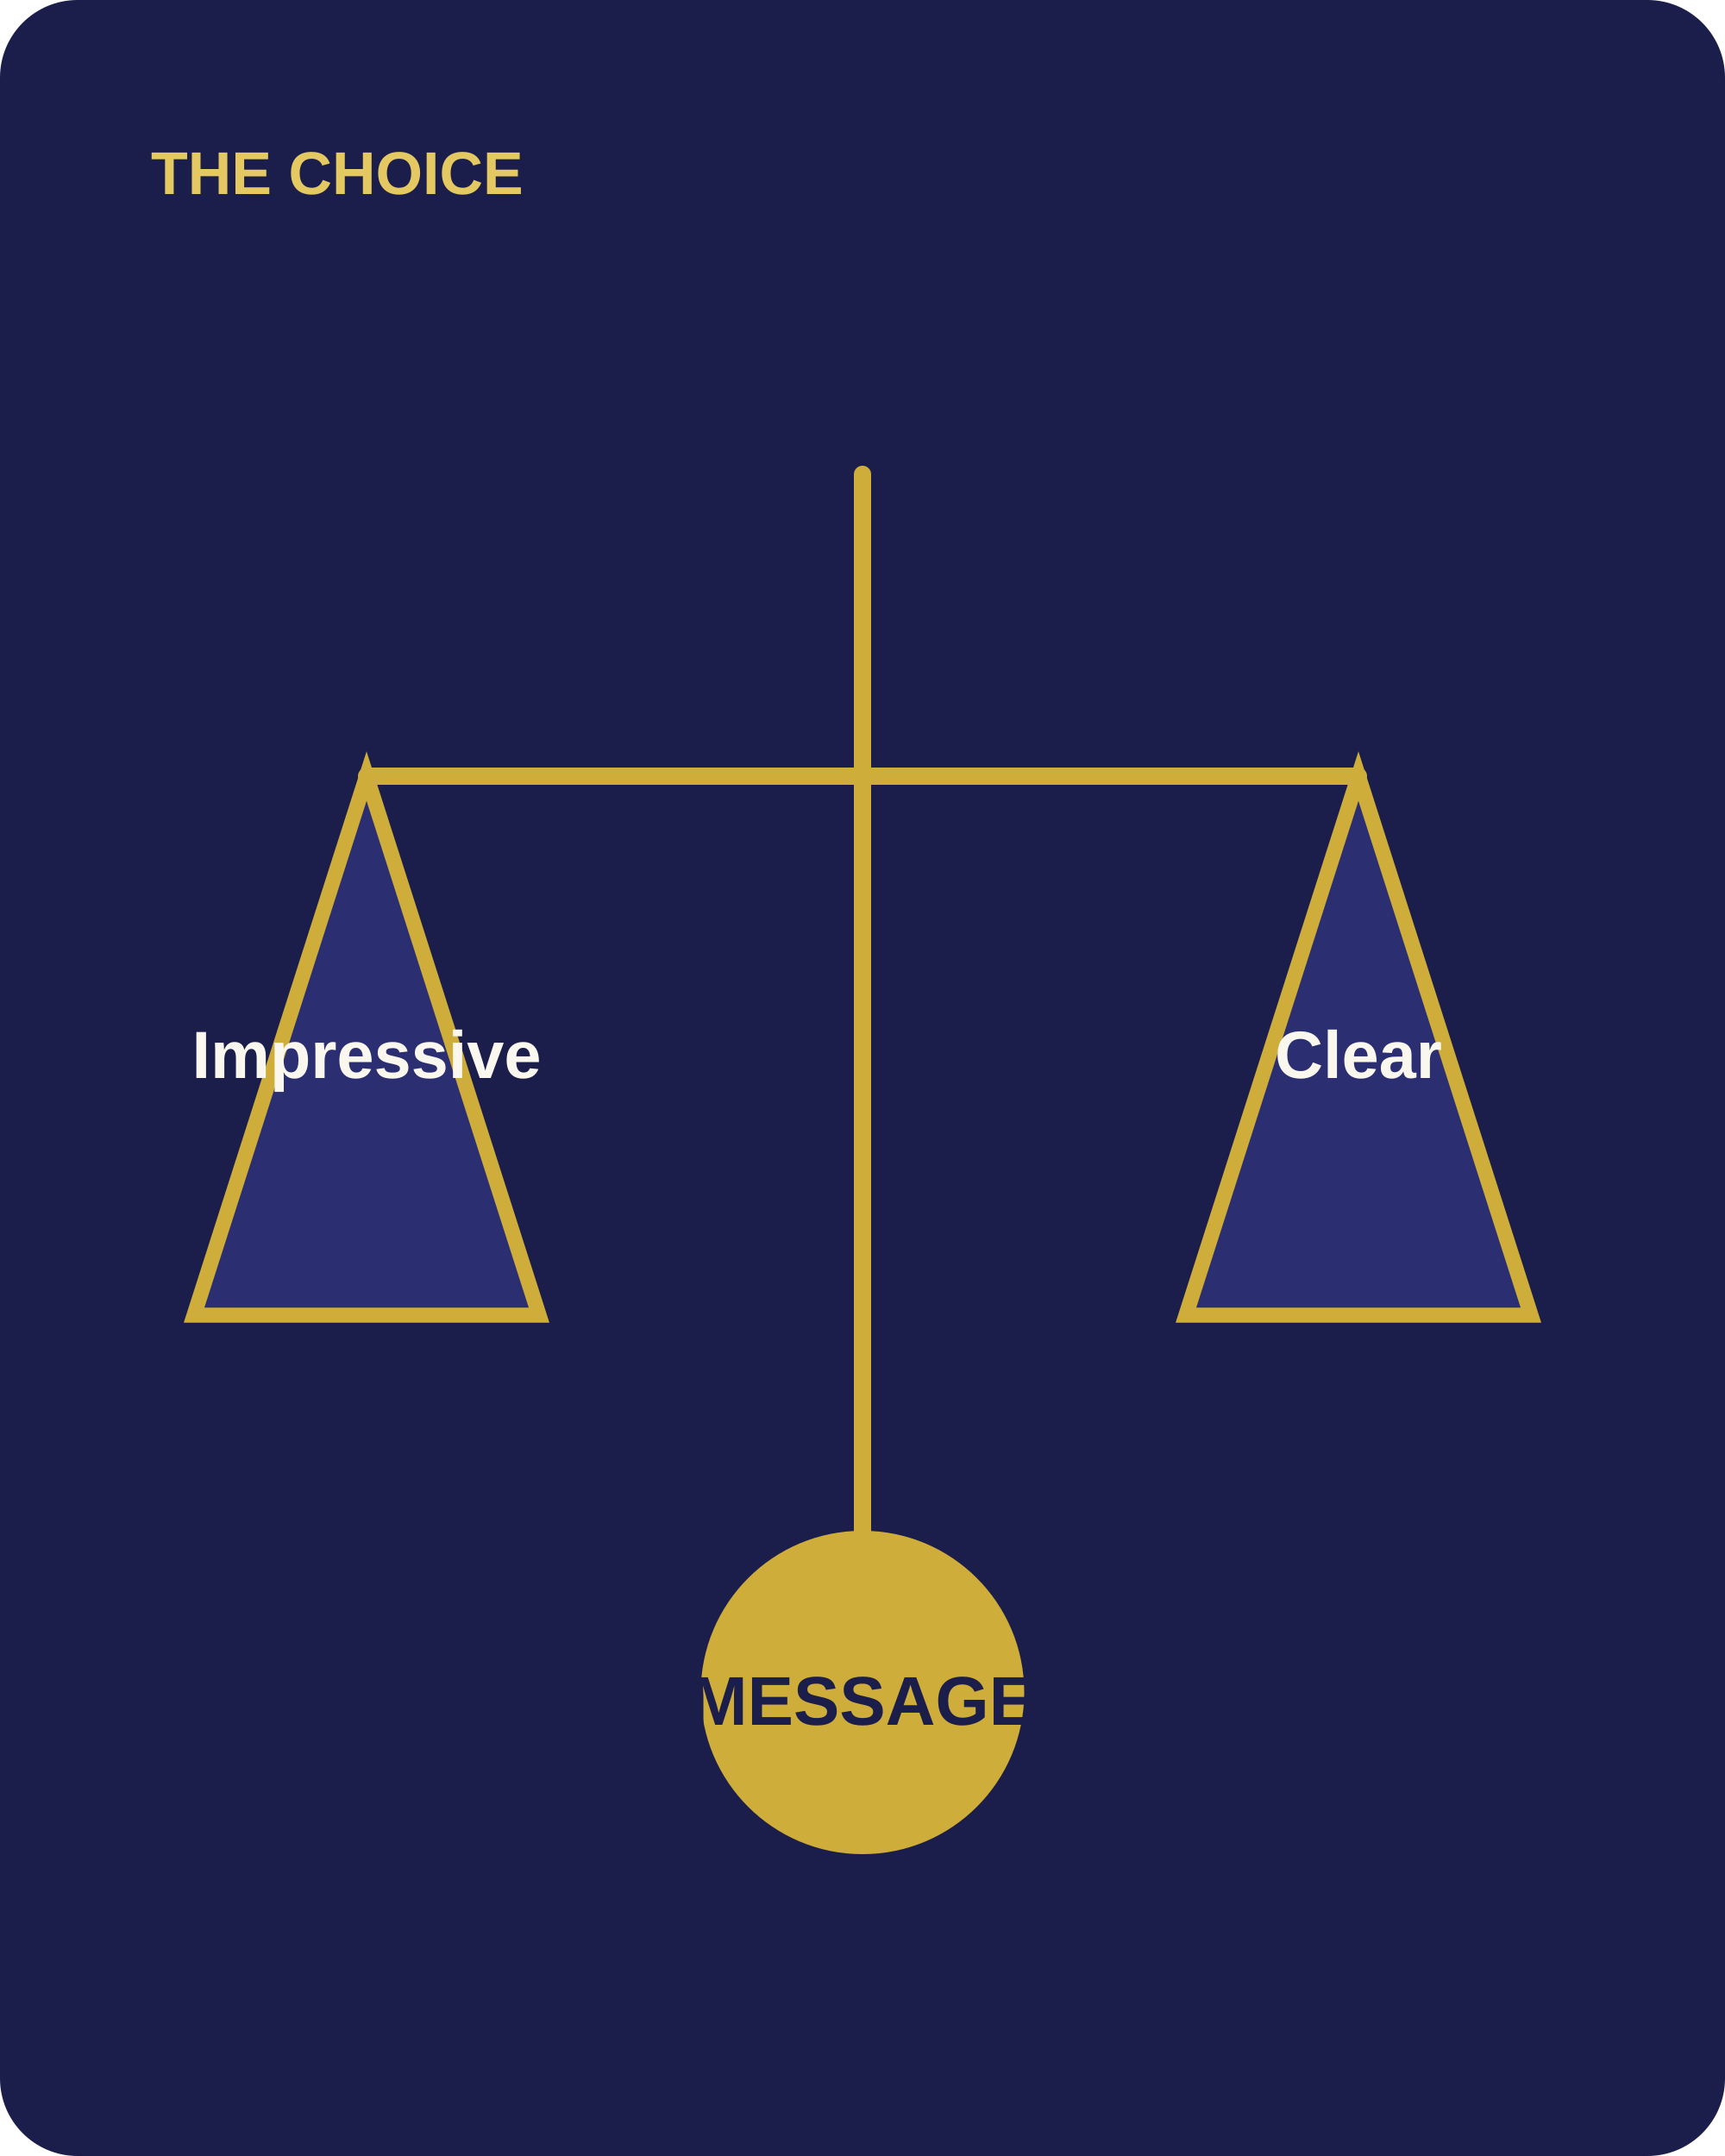
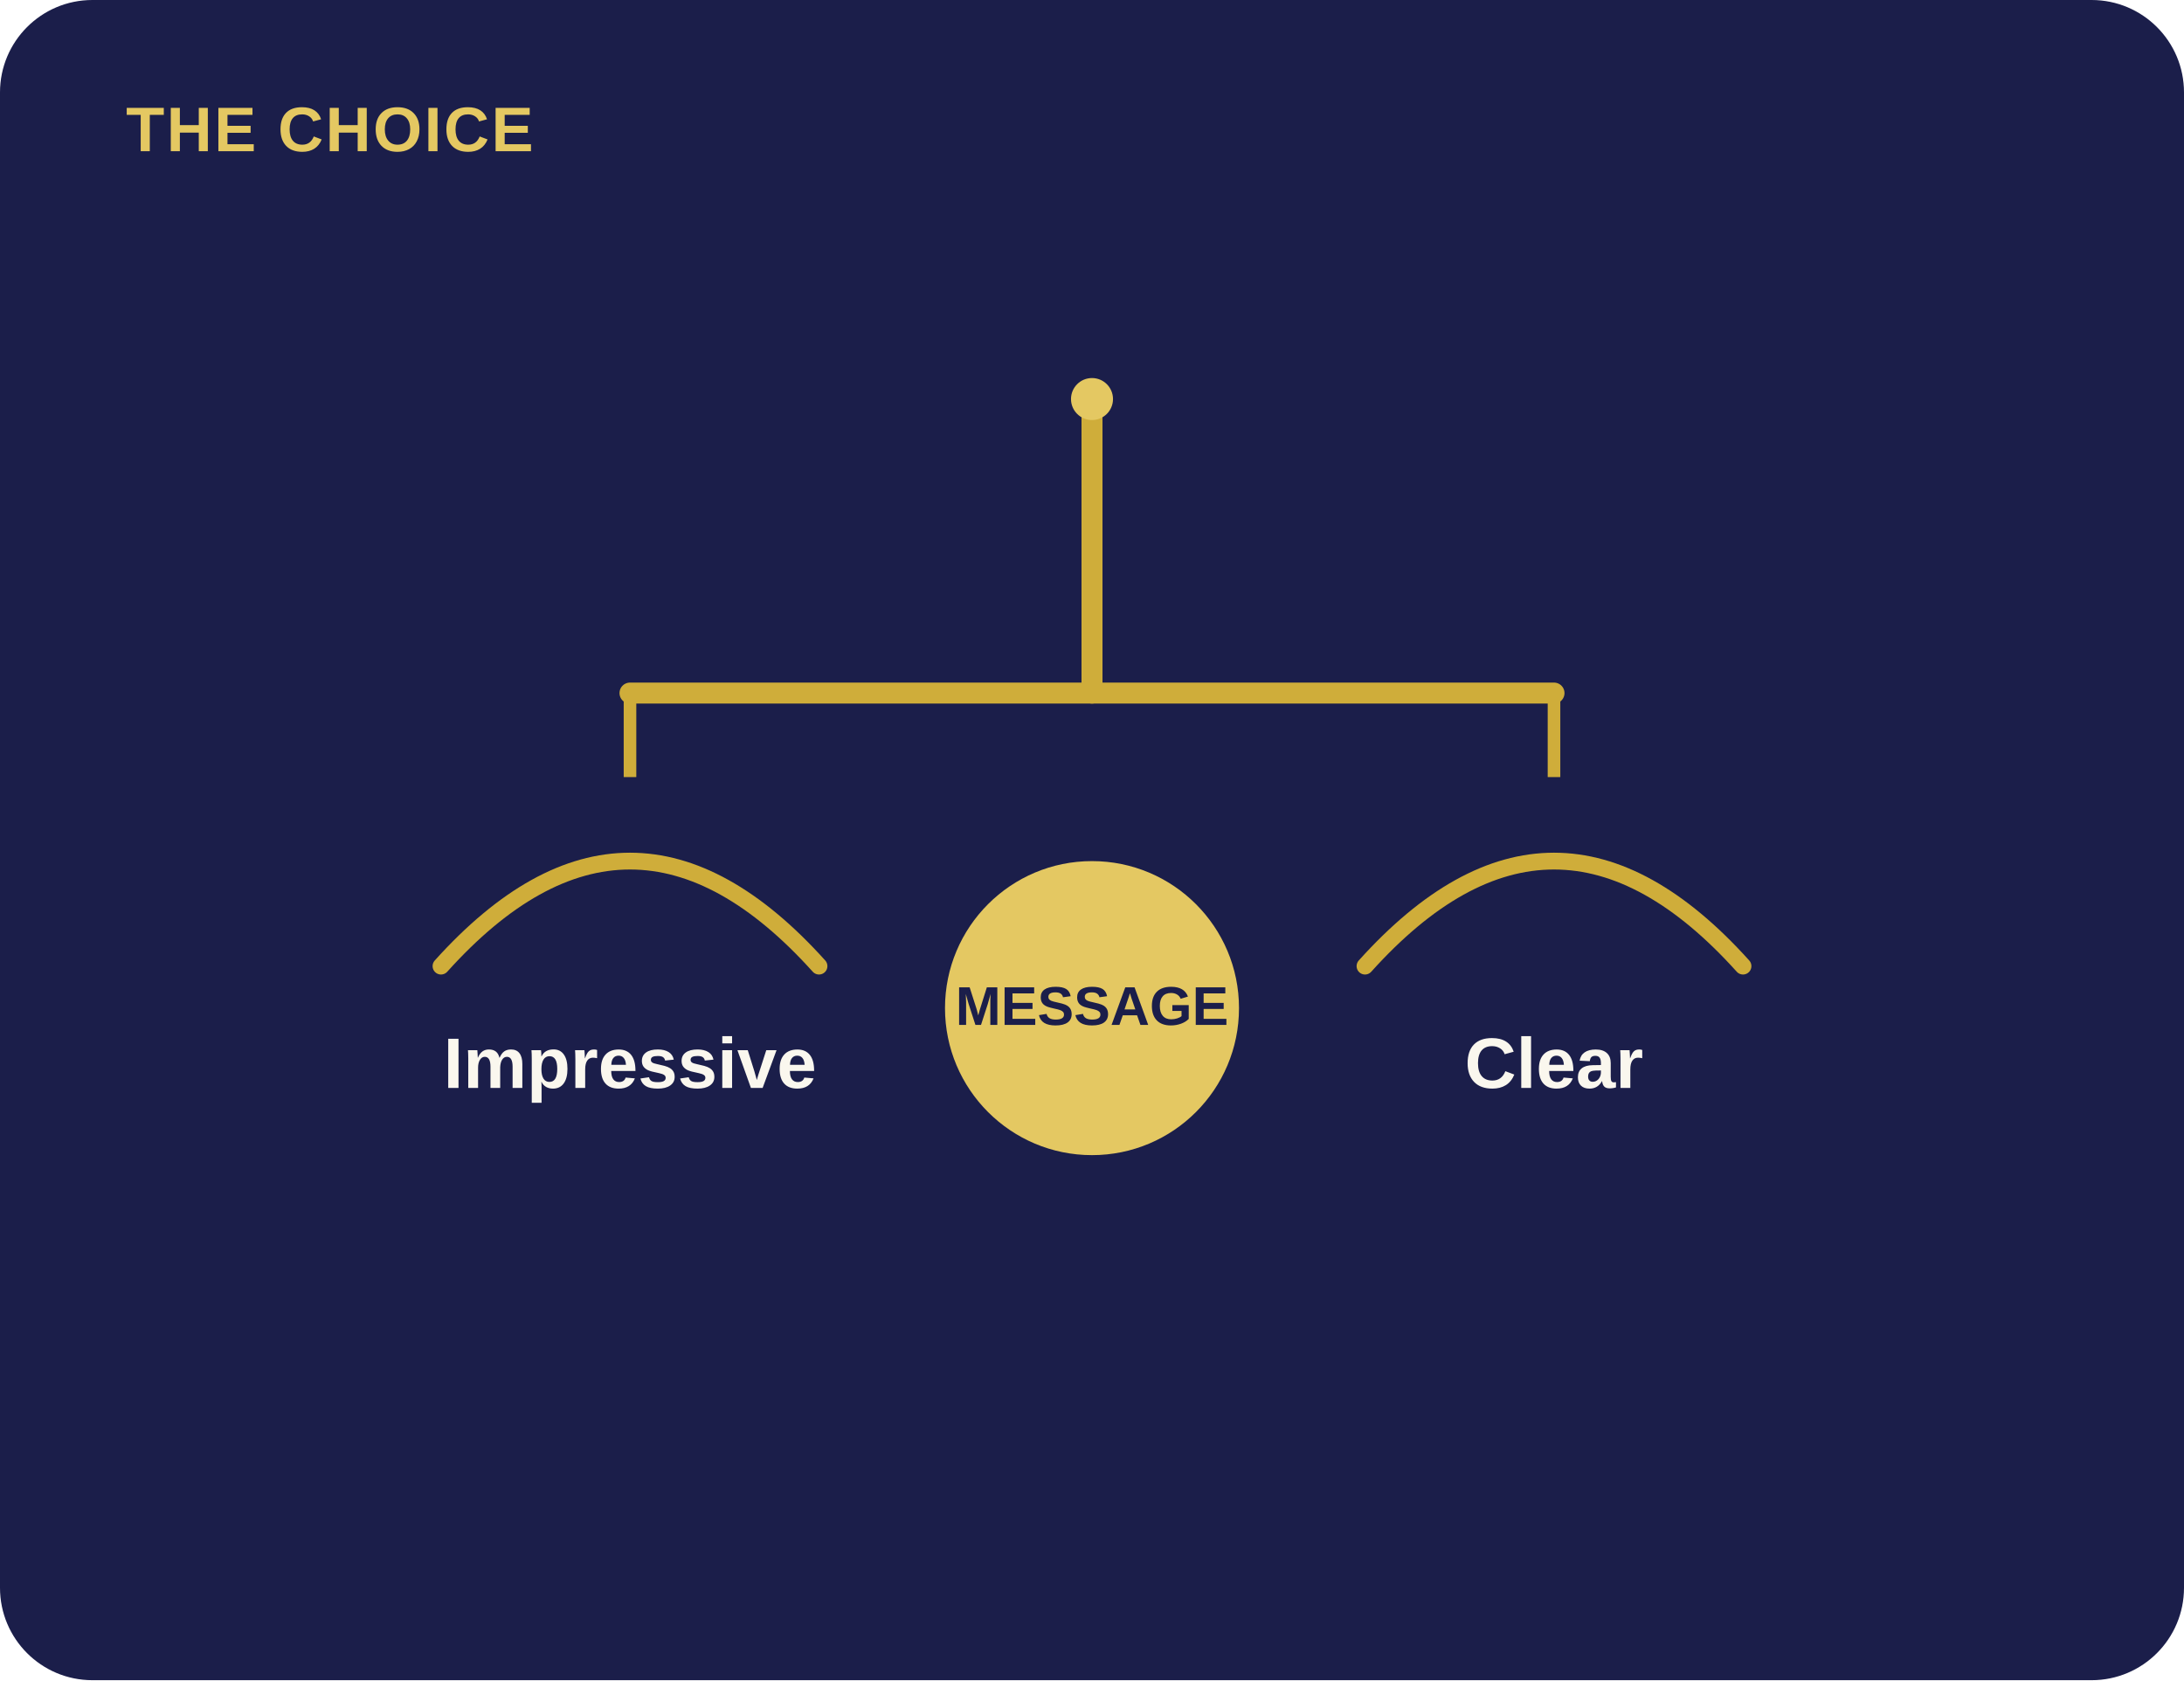
- <svg xmlns="http://www.w3.org/2000/svg" width="800" height="1000" viewBox="0 0 800 1000">
-   <rect width="800" height="1000" rx="36" fill="#1B1E4A" />
-   <style>text{font-family:Arial,sans-serif} .h{font-weight:800;fill:#FAF7EE} .b{fill:#D8D3C7} .g{fill:#E4C862} .line{stroke:#CFAD3A;stroke-width:8;fill:none;stroke-linecap:round;stroke-linejoin:round}</style>
-   <text class="g" x="70" y="90" font-size="28" font-weight="700">THE CHOICE</text>
-   <path d="M400 220 V760 M170 360 H630" class="line" />
-   <path d="M170 360 L90 610 H250 Z M630 360 L550 610 H710 Z" fill="#2B2F72" stroke="#CFAD3A" stroke-width="7" />
-   <text class="h" x="170" y="500" font-size="31" text-anchor="middle">Impressive</text>
-   <text class="h" x="630" y="500" font-size="31" text-anchor="middle">Clear</text>
-   <circle cx="400" cy="785" r="75" fill="#CFAD3A" />
-   <text x="400" y="800" font-size="32" font-weight="800" text-anchor="middle" fill="#1B1E4A">MESSAGE</text>
+ <svg xmlns="http://www.w3.org/2000/svg" width="1040" height="800" viewBox="0 0 1040 800">
+   <rect width="1040" height="800" rx="44" fill="#1B1E4A" />
+   <style>text{font-family:Arial,Helvetica,sans-serif} .title{fill:#E4C862;font-weight:800;letter-spacing:1px} .h{fill:#FAF7EE;font-weight:800} .b{fill:#FAF7EE}</style>
+   <text class="title" x="60" y="72" font-size="30">THE CHOICE</text>
+   <line x1="520" y1="190" x2="520" y2="330" stroke="#CFAD3A" stroke-width="10" stroke-linecap="round" />
+   <line x1="300" y1="330" x2="740" y2="330" stroke="#CFAD3A" stroke-width="10" stroke-linecap="round" />
+   <circle cx="520" cy="190" r="10" fill="#E4C862" />
+   <path d="M 210 460 Q 300 360 390 460" fill="none" stroke="#CFAD3A" stroke-width="8" stroke-linecap="round" />
+   <line x1="300" y1="330" x2="300" y2="370" stroke="#CFAD3A" stroke-width="6" />
+   <path d="M 650 460 Q 740 360 830 460" fill="none" stroke="#CFAD3A" stroke-width="8" stroke-linecap="round" />
+   <line x1="740" y1="330" x2="740" y2="370" stroke="#CFAD3A" stroke-width="6" />
+   <circle cx="520" cy="480" r="70" fill="#E4C862" />
+   <text x="520" y="488" text-anchor="middle" font-size="26" font-weight="800" fill="#1B1E4A">MESSAGE</text>
+   <text x="300" y="518" text-anchor="middle" class="h" font-size="34">Impressive</text>
+   <text x="740" y="518" text-anchor="middle" class="h" font-size="34" fill="#E4C862">Clear</text>
</svg>
